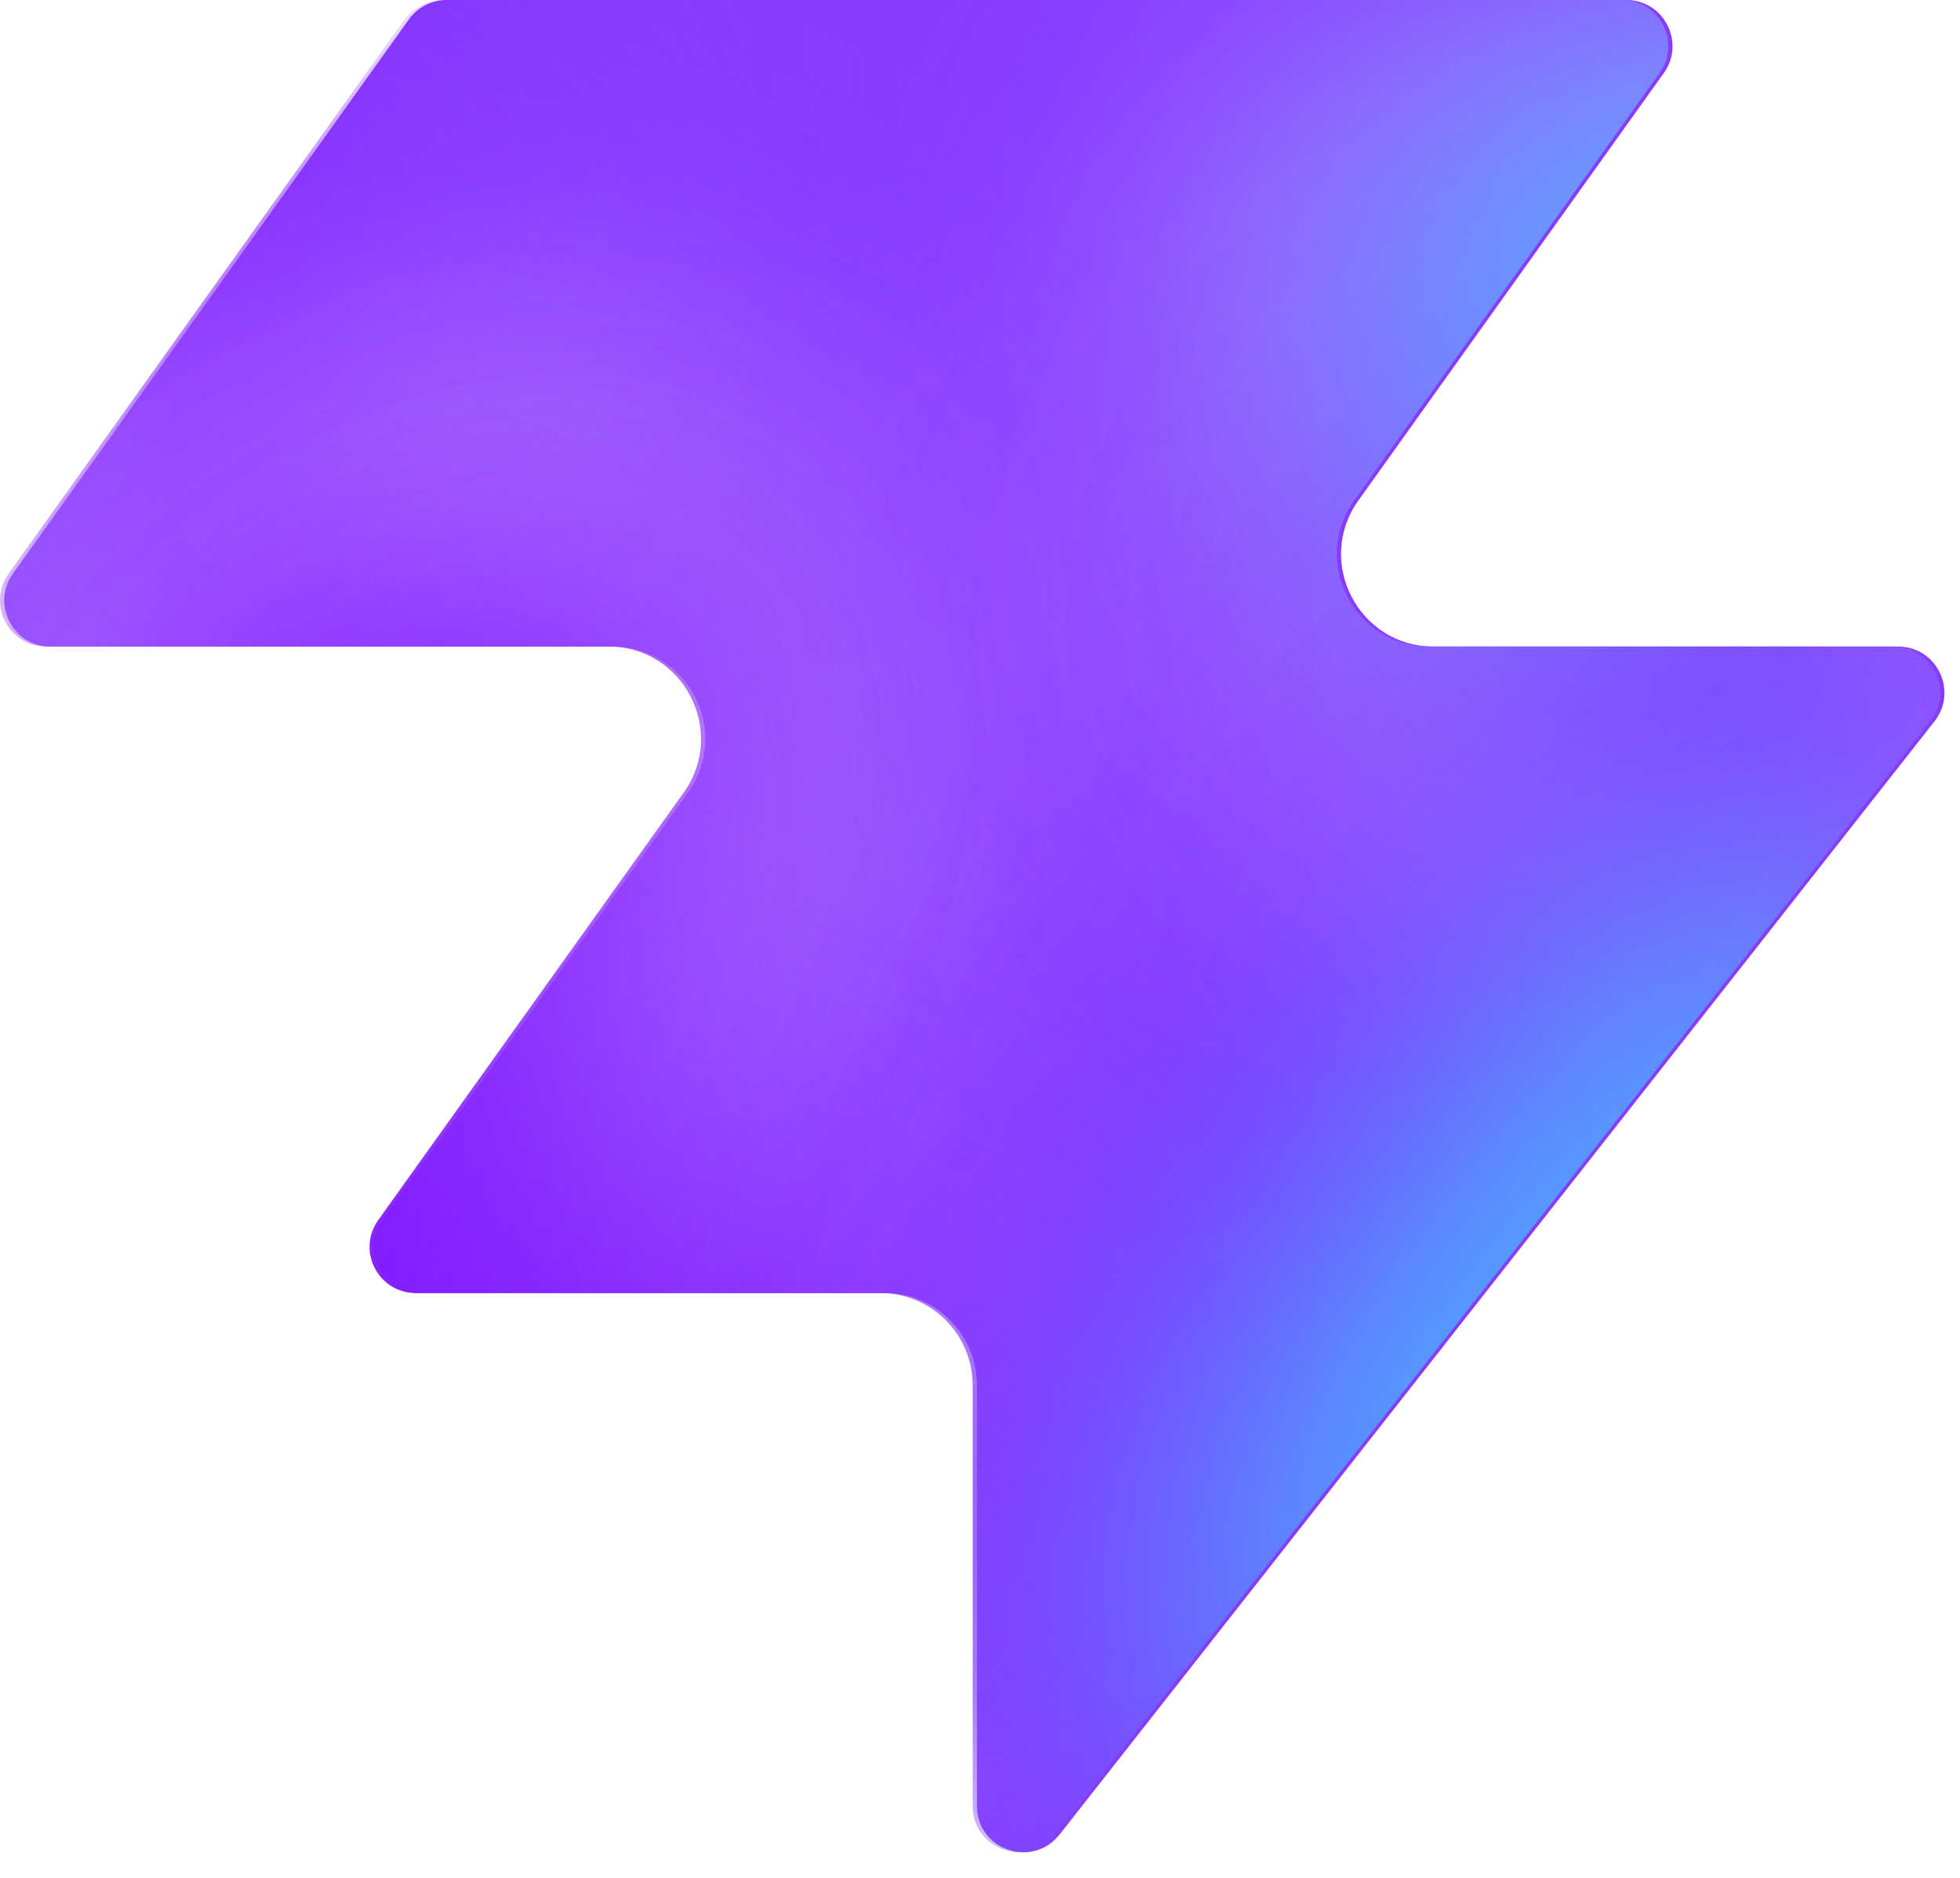
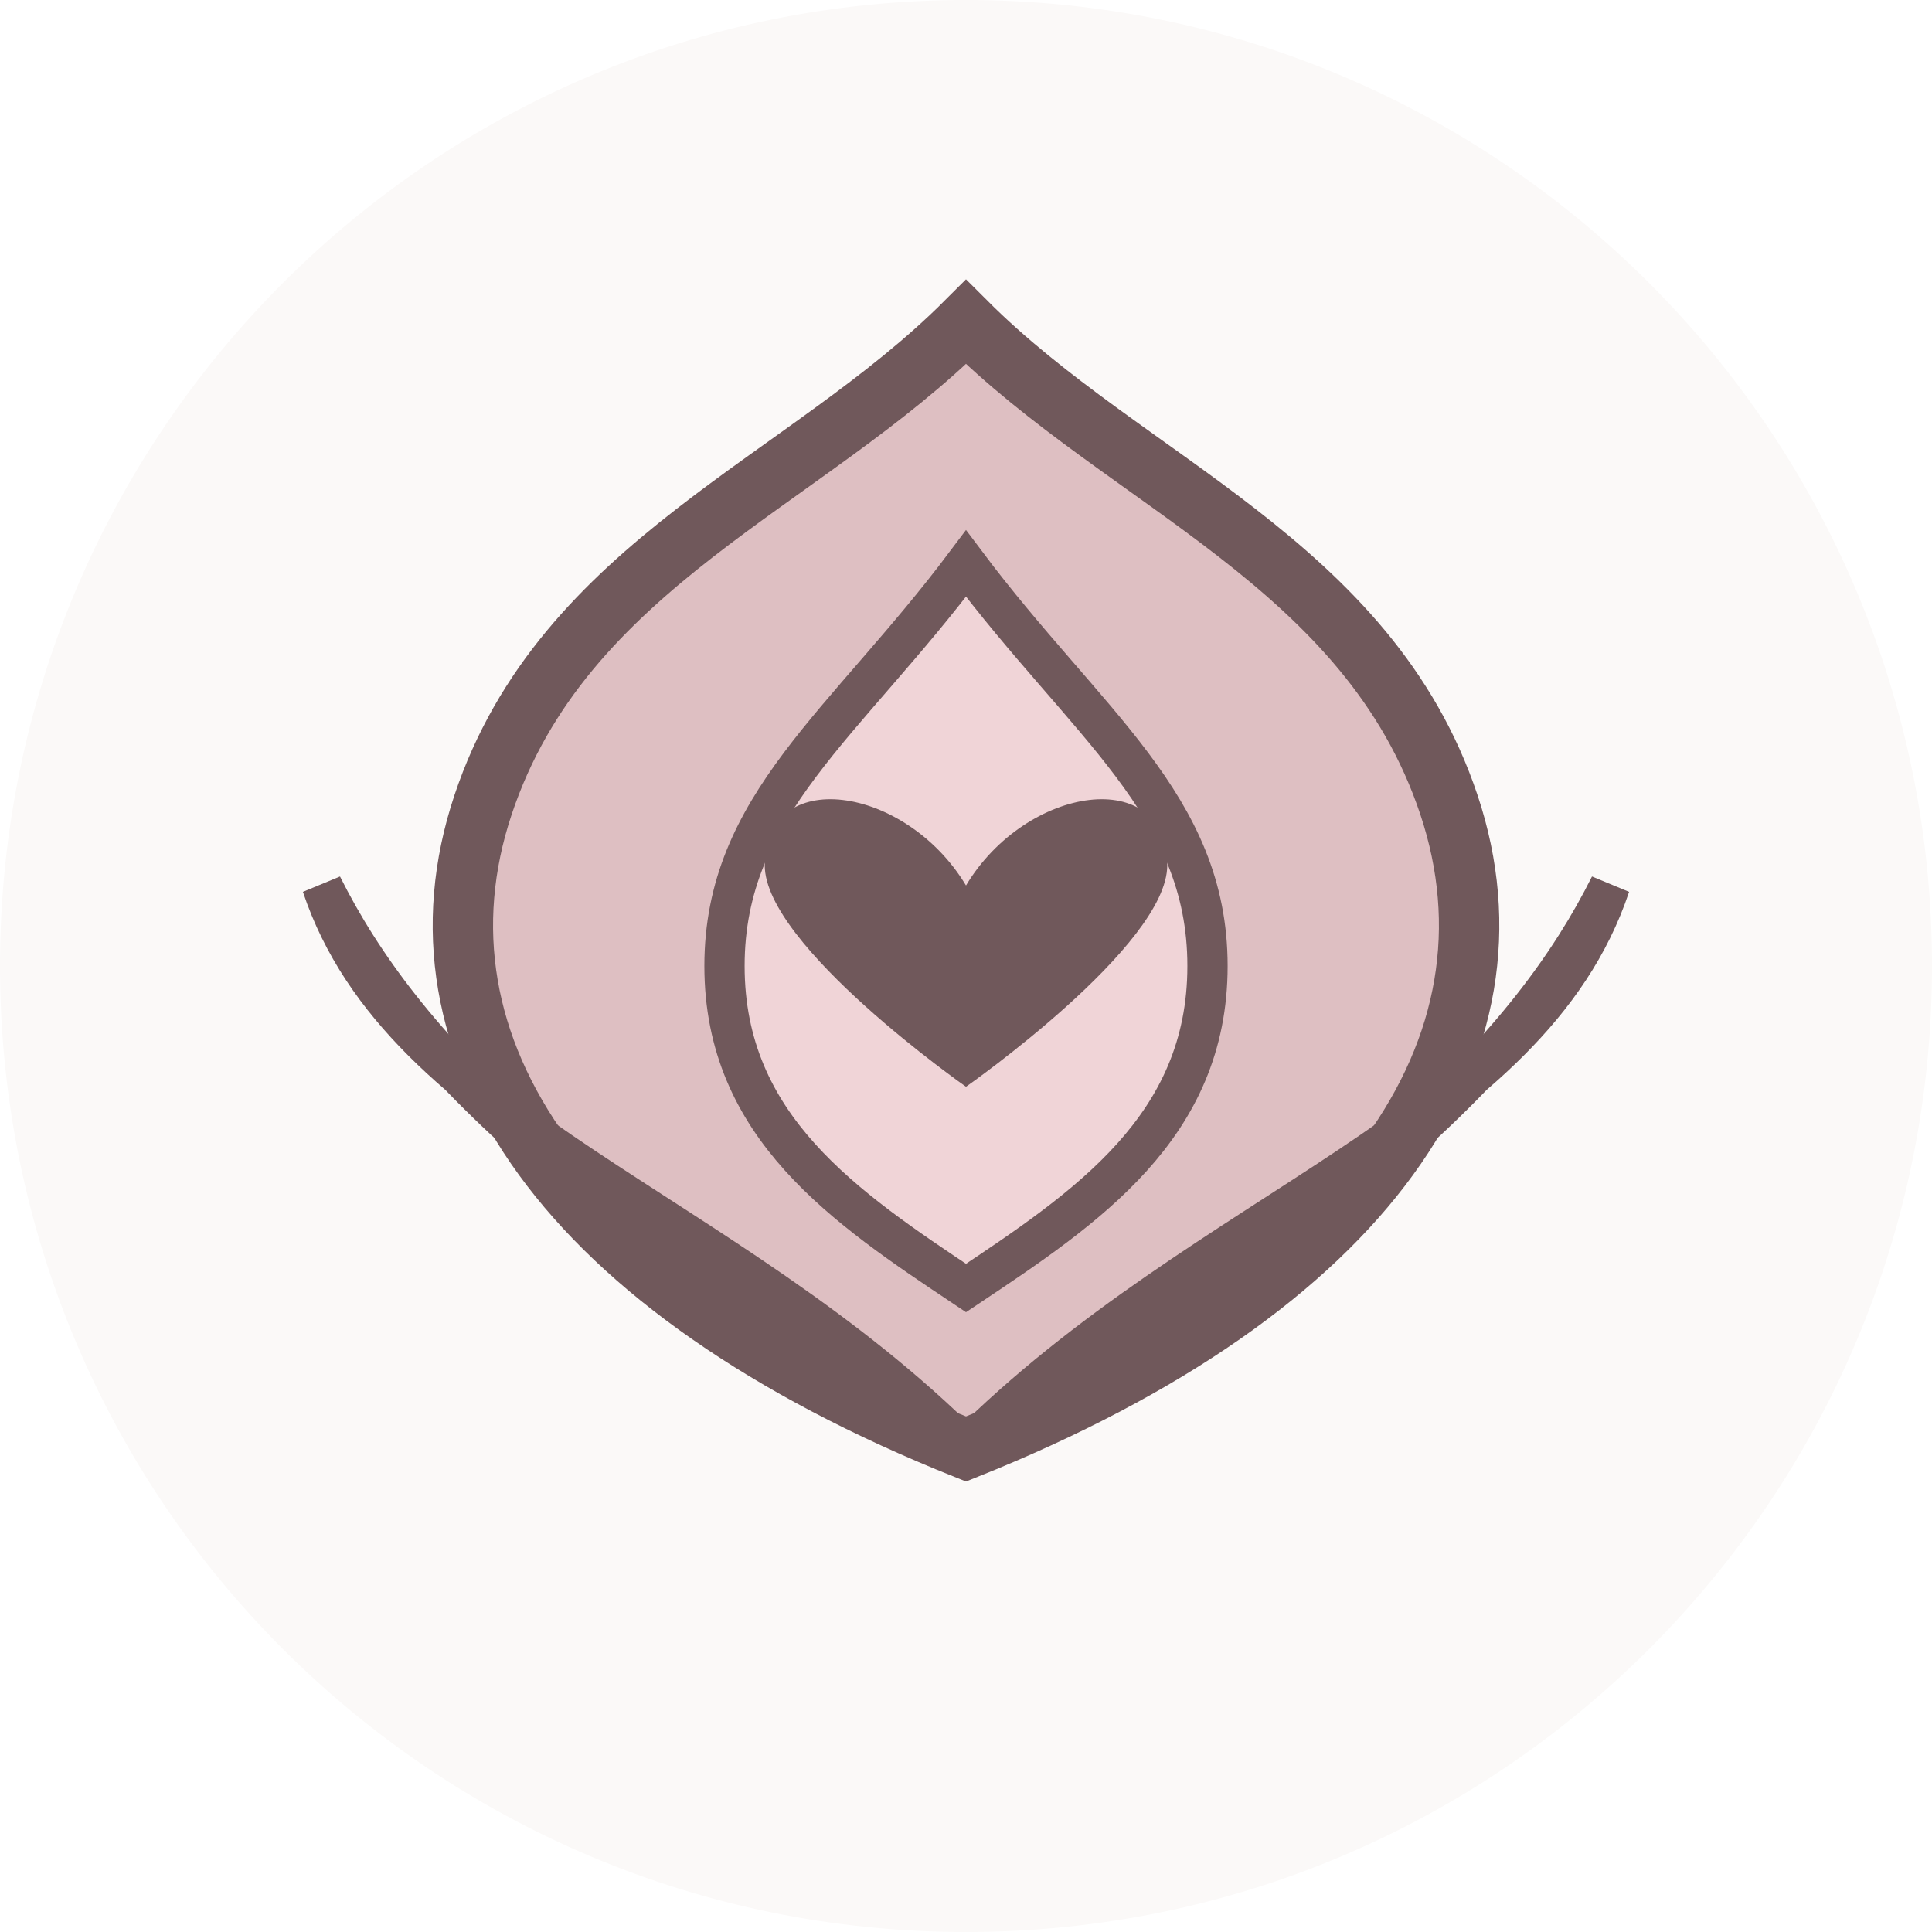
- <svg xmlns="http://www.w3.org/2000/svg" width="48" height="46" fill="none" viewBox="0 0 48 46">
-   <path fill="#863bff" d="M25.946 44.938c-.664.845-2.021.375-2.021-.698V33.937a2.26 2.26 0 0 0-2.262-2.262H10.287c-.92 0-1.456-1.04-.92-1.788l7.48-10.471c1.07-1.497 0-3.578-1.842-3.578H1.237c-.92 0-1.456-1.04-.92-1.788L10.013.474c.214-.297.556-.474.92-.474h28.894c.92 0 1.456 1.04.92 1.788l-7.48 10.471c-1.07 1.498 0 3.579 1.842 3.579h11.377c.943 0 1.473 1.088.89 1.83L25.947 44.94z" style="fill:#863bff;fill:color(display-p3 .525 .23 1);fill-opacity:1" />
-   <mask id="a" width="48" height="46" x="0" y="0" maskUnits="userSpaceOnUse" style="mask-type:alpha">
-     <path fill="#000" d="M25.842 44.938c-.664.844-2.021.375-2.021-.698V33.937a2.26 2.26 0 0 0-2.262-2.262H10.183c-.92 0-1.456-1.04-.92-1.788l7.48-10.471c1.07-1.498 0-3.579-1.842-3.579H1.133c-.92 0-1.456-1.04-.92-1.787L9.91.473c.214-.297.556-.474.92-.474h28.894c.92 0 1.456 1.04.92 1.788l-7.48 10.471c-1.07 1.498 0 3.578 1.842 3.578h11.377c.943 0 1.473 1.088.89 1.832L25.843 44.94z" style="fill:#000;fill-opacity:1" />
-   </mask>
-   <g mask="url(#a)">
-     <g filter="url(#b)">
-       <ellipse cx="5.508" cy="14.704" fill="#ede6ff" rx="5.508" ry="14.704" style="fill:#ede6ff;fill:color(display-p3 .927 .903 1);fill-opacity:1" transform="matrix(.00324 1 1 -.00324 -4.47 31.516)" />
-     </g>
-     <g filter="url(#c)">
-       <ellipse cx="10.399" cy="29.851" fill="#ede6ff" rx="10.399" ry="29.851" style="fill:#ede6ff;fill:color(display-p3 .927 .903 1);fill-opacity:1" transform="matrix(.00324 1 1 -.00324 -39.328 7.883)" />
-     </g>
-     <g filter="url(#d)">
-       <ellipse cx="5.508" cy="30.487" fill="#7e14ff" rx="5.508" ry="30.487" style="fill:#7e14ff;fill:color(display-p3 .492 .077 1);fill-opacity:1" transform="rotate(89.814 -25.913 -14.639)scale(1 -1)" />
-     </g>
-     <g filter="url(#e)">
-       <ellipse cx="5.508" cy="30.599" fill="#7e14ff" rx="5.508" ry="30.599" style="fill:#7e14ff;fill:color(display-p3 .492 .077 1);fill-opacity:1" transform="rotate(89.814 -32.644 -3.334)scale(1 -1)" />
-     </g>
-     <g filter="url(#f)">
-       <ellipse cx="5.508" cy="30.599" fill="#7e14ff" rx="5.508" ry="30.599" style="fill:#7e14ff;fill:color(display-p3 .492 .077 1);fill-opacity:1" transform="matrix(.00324 1 1 -.00324 -34.34 30.47)" />
-     </g>
-     <g filter="url(#g)">
-       <ellipse cx="14.072" cy="22.078" fill="#ede6ff" rx="14.072" ry="22.078" style="fill:#ede6ff;fill:color(display-p3 .927 .903 1);fill-opacity:1" transform="rotate(93.35 24.506 48.493)scale(-1 1)" />
-     </g>
-     <g filter="url(#h)">
-       <ellipse cx="3.47" cy="21.501" fill="#7e14ff" rx="3.47" ry="21.501" style="fill:#7e14ff;fill:color(display-p3 .492 .077 1);fill-opacity:1" transform="rotate(89.009 28.708 47.59)scale(-1 1)" />
-     </g>
-     <g filter="url(#i)">
-       <ellipse cx="3.47" cy="21.501" fill="#7e14ff" rx="3.47" ry="21.501" style="fill:#7e14ff;fill:color(display-p3 .492 .077 1);fill-opacity:1" transform="rotate(89.009 28.708 47.59)scale(-1 1)" />
-     </g>
-     <g filter="url(#j)">
-       <ellipse cx=".387" cy="8.972" fill="#7e14ff" rx="4.407" ry="29.108" style="fill:#7e14ff;fill:color(display-p3 .492 .077 1);fill-opacity:1" transform="rotate(39.51 .387 8.972)" />
-     </g>
-     <g filter="url(#k)">
-       <ellipse cx="47.523" cy="-6.092" fill="#7e14ff" rx="4.407" ry="29.108" style="fill:#7e14ff;fill:color(display-p3 .492 .077 1);fill-opacity:1" transform="rotate(37.892 47.523 -6.092)" />
-     </g>
-     <g filter="url(#l)">
-       <ellipse cx="41.412" cy="6.333" fill="#47bfff" rx="5.971" ry="9.665" style="fill:#47bfff;fill:color(display-p3 .28 .748 1);fill-opacity:1" transform="rotate(37.892 41.412 6.333)" />
-     </g>
-     <g filter="url(#m)">
-       <ellipse cx="-1.879" cy="38.332" fill="#7e14ff" rx="4.407" ry="29.108" style="fill:#7e14ff;fill:color(display-p3 .492 .077 1);fill-opacity:1" transform="rotate(37.892 -1.88 38.332)" />
-     </g>
-     <g filter="url(#n)">
-       <ellipse cx="-1.879" cy="38.332" fill="#7e14ff" rx="4.407" ry="29.108" style="fill:#7e14ff;fill:color(display-p3 .492 .077 1);fill-opacity:1" transform="rotate(37.892 -1.88 38.332)" />
-     </g>
-     <g filter="url(#o)">
-       <ellipse cx="35.651" cy="29.907" fill="#7e14ff" rx="4.407" ry="29.108" style="fill:#7e14ff;fill:color(display-p3 .492 .077 1);fill-opacity:1" transform="rotate(37.892 35.651 29.907)" />
-     </g>
-     <g filter="url(#p)">
-       <ellipse cx="38.418" cy="32.4" fill="#47bfff" rx="5.971" ry="15.297" style="fill:#47bfff;fill:color(display-p3 .28 .748 1);fill-opacity:1" transform="rotate(37.892 38.418 32.4)" />
-     </g>
-   </g>
-   <defs>
-     <filter id="b" width="60.045" height="41.654" x="-19.77" y="16.149" color-interpolation-filters="sRGB" filterUnits="userSpaceOnUse">
-       <feFlood flood-opacity="0" result="BackgroundImageFix" />
-       <feBlend in="SourceGraphic" in2="BackgroundImageFix" result="shape" />
-       <feGaussianBlur result="effect1_foregroundBlur_2002_17158" stdDeviation="7.659" />
-     </filter>
-     <filter id="c" width="90.34" height="51.437" x="-54.613" y="-7.533" color-interpolation-filters="sRGB" filterUnits="userSpaceOnUse">
-       <feFlood flood-opacity="0" result="BackgroundImageFix" />
-       <feBlend in="SourceGraphic" in2="BackgroundImageFix" result="shape" />
-       <feGaussianBlur result="effect1_foregroundBlur_2002_17158" stdDeviation="7.659" />
-     </filter>
-     <filter id="d" width="79.355" height="29.4" x="-49.64" y="2.03" color-interpolation-filters="sRGB" filterUnits="userSpaceOnUse">
-       <feFlood flood-opacity="0" result="BackgroundImageFix" />
-       <feBlend in="SourceGraphic" in2="BackgroundImageFix" result="shape" />
-       <feGaussianBlur result="effect1_foregroundBlur_2002_17158" stdDeviation="4.596" />
-     </filter>
-     <filter id="e" width="79.579" height="29.4" x="-45.045" y="20.029" color-interpolation-filters="sRGB" filterUnits="userSpaceOnUse">
-       <feFlood flood-opacity="0" result="BackgroundImageFix" />
-       <feBlend in="SourceGraphic" in2="BackgroundImageFix" result="shape" />
-       <feGaussianBlur result="effect1_foregroundBlur_2002_17158" stdDeviation="4.596" />
-     </filter>
-     <filter id="f" width="79.579" height="29.4" x="-43.513" y="21.178" color-interpolation-filters="sRGB" filterUnits="userSpaceOnUse">
-       <feFlood flood-opacity="0" result="BackgroundImageFix" />
-       <feBlend in="SourceGraphic" in2="BackgroundImageFix" result="shape" />
-       <feGaussianBlur result="effect1_foregroundBlur_2002_17158" stdDeviation="4.596" />
-     </filter>
-     <filter id="g" width="74.749" height="58.852" x="15.756" y="-17.901" color-interpolation-filters="sRGB" filterUnits="userSpaceOnUse">
-       <feFlood flood-opacity="0" result="BackgroundImageFix" />
-       <feBlend in="SourceGraphic" in2="BackgroundImageFix" result="shape" />
-       <feGaussianBlur result="effect1_foregroundBlur_2002_17158" stdDeviation="7.659" />
-     </filter>
-     <filter id="h" width="61.377" height="25.362" x="23.548" y="2.284" color-interpolation-filters="sRGB" filterUnits="userSpaceOnUse">
-       <feFlood flood-opacity="0" result="BackgroundImageFix" />
-       <feBlend in="SourceGraphic" in2="BackgroundImageFix" result="shape" />
-       <feGaussianBlur result="effect1_foregroundBlur_2002_17158" stdDeviation="4.596" />
-     </filter>
-     <filter id="i" width="61.377" height="25.362" x="23.548" y="2.284" color-interpolation-filters="sRGB" filterUnits="userSpaceOnUse">
-       <feFlood flood-opacity="0" result="BackgroundImageFix" />
-       <feBlend in="SourceGraphic" in2="BackgroundImageFix" result="shape" />
-       <feGaussianBlur result="effect1_foregroundBlur_2002_17158" stdDeviation="4.596" />
-     </filter>
-     <filter id="j" width="56.045" height="63.649" x="-27.636" y="-22.853" color-interpolation-filters="sRGB" filterUnits="userSpaceOnUse">
-       <feFlood flood-opacity="0" result="BackgroundImageFix" />
-       <feBlend in="SourceGraphic" in2="BackgroundImageFix" result="shape" />
-       <feGaussianBlur result="effect1_foregroundBlur_2002_17158" stdDeviation="4.596" />
-     </filter>
-     <filter id="k" width="54.814" height="64.646" x="20.116" y="-38.415" color-interpolation-filters="sRGB" filterUnits="userSpaceOnUse">
-       <feFlood flood-opacity="0" result="BackgroundImageFix" />
-       <feBlend in="SourceGraphic" in2="BackgroundImageFix" result="shape" />
-       <feGaussianBlur result="effect1_foregroundBlur_2002_17158" stdDeviation="4.596" />
-     </filter>
-     <filter id="l" width="33.541" height="35.313" x="24.641" y="-11.323" color-interpolation-filters="sRGB" filterUnits="userSpaceOnUse">
-       <feFlood flood-opacity="0" result="BackgroundImageFix" />
-       <feBlend in="SourceGraphic" in2="BackgroundImageFix" result="shape" />
-       <feGaussianBlur result="effect1_foregroundBlur_2002_17158" stdDeviation="4.596" />
-     </filter>
-     <filter id="m" width="54.814" height="64.646" x="-29.286" y="6.009" color-interpolation-filters="sRGB" filterUnits="userSpaceOnUse">
-       <feFlood flood-opacity="0" result="BackgroundImageFix" />
-       <feBlend in="SourceGraphic" in2="BackgroundImageFix" result="shape" />
-       <feGaussianBlur result="effect1_foregroundBlur_2002_17158" stdDeviation="4.596" />
-     </filter>
-     <filter id="n" width="54.814" height="64.646" x="-29.286" y="6.009" color-interpolation-filters="sRGB" filterUnits="userSpaceOnUse">
-       <feFlood flood-opacity="0" result="BackgroundImageFix" />
-       <feBlend in="SourceGraphic" in2="BackgroundImageFix" result="shape" />
-       <feGaussianBlur result="effect1_foregroundBlur_2002_17158" stdDeviation="4.596" />
-     </filter>
-     <filter id="o" width="54.814" height="64.646" x="8.244" y="-2.416" color-interpolation-filters="sRGB" filterUnits="userSpaceOnUse">
-       <feFlood flood-opacity="0" result="BackgroundImageFix" />
-       <feBlend in="SourceGraphic" in2="BackgroundImageFix" result="shape" />
-       <feGaussianBlur result="effect1_foregroundBlur_2002_17158" stdDeviation="4.596" />
-     </filter>
-     <filter id="p" width="39.409" height="43.623" x="18.713" y="10.588" color-interpolation-filters="sRGB" filterUnits="userSpaceOnUse">
-       <feFlood flood-opacity="0" result="BackgroundImageFix" />
-       <feBlend in="SourceGraphic" in2="BackgroundImageFix" result="shape" />
-       <feGaussianBlur result="effect1_foregroundBlur_2002_17158" stdDeviation="4.596" />
-     </filter>
-   </defs>
+ <svg xmlns="http://www.w3.org/2000/svg" viewBox="0 0 48 48" fill="none">
+   <circle cx="24" cy="24" r="24" fill="#fbf9f8" />
+   <path d="M24 8 C28 12, 34 14, 36 20 C38 26, 34 32, 24 36 C14 32, 10 26, 12 20 C14 14, 20 12, 24 8Z" fill="#debfc2" stroke="#70585b" stroke-width="1.5" />
+   <path d="M24 36 C18 30, 10 28, 8 22 C10 26, 14 30, 24 36Z" fill="#d4a8ac" stroke="#70585b" stroke-width="1" />
+   <path d="M24 36 C30 30, 38 28, 40 22 C38 26, 34 30, 24 36Z" fill="#d4a8ac" stroke="#70585b" stroke-width="1" />
+   <path d="M24 14 C27 18, 30 20, 30 24 C30 28, 27 30, 24 32 C21 30, 18 28, 18 24 C18 20, 21 18, 24 14Z" fill="#f0d4d7" stroke="#70585b" stroke-width="1" />
+   <path d="M24 22 C22.5 19.5, 19 19, 19 21.5 C19 23.5, 24 27, 24 27 C24 27, 29 23.5, 29 21.5 C29 19, 25.5 19.5, 24 22Z" fill="#70585b" />
</svg>
